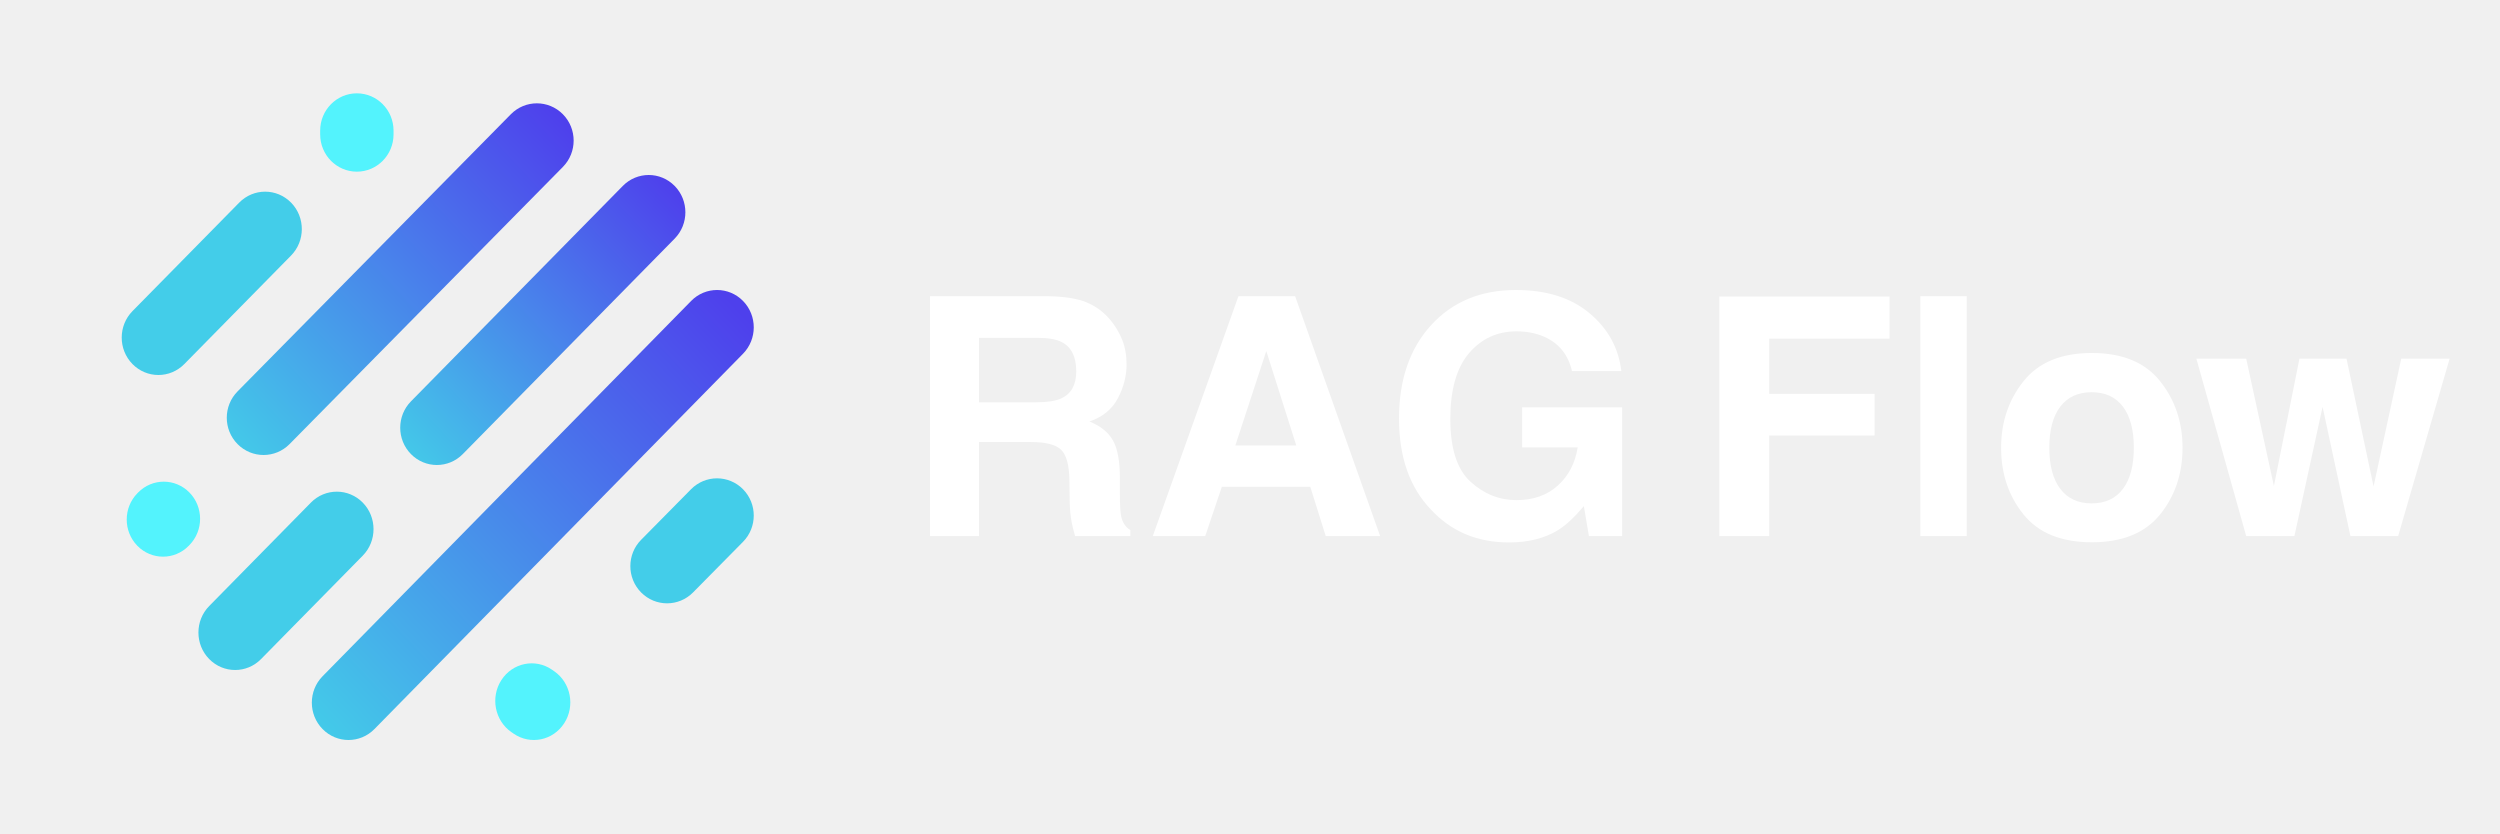
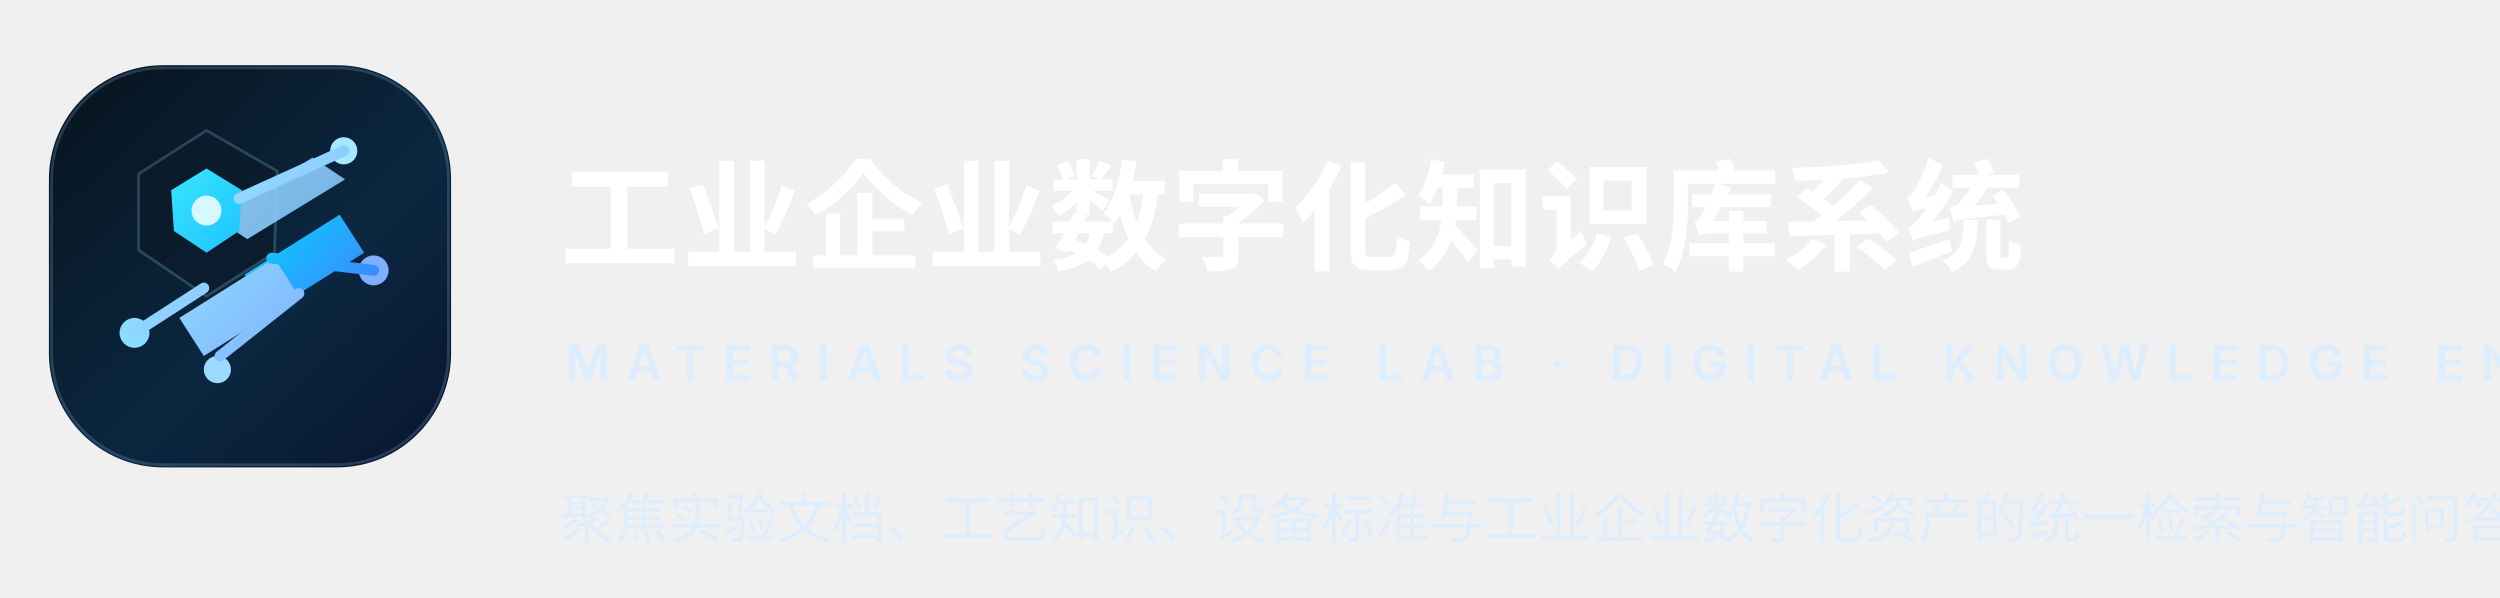
- <svg xmlns="http://www.w3.org/2000/svg" xmlns:xlink="http://www.w3.org/1999/xlink" width="1500px" height="500px" viewBox="0 0 1500 500" version="1.1">
+ <svg xmlns="http://www.w3.org/2000/svg" width="920" height="220" viewBox="0 0 920 220" fill="none">
  <defs>
-     <rect id="path-1" x="0" y="0" width="480.282" height="480" />
-     <linearGradient x1="-19.695%" y1="78.758%" x2="78.651%" y2="-14.527%" id="linearGradient-3">
-       <stop stop-color="#43CDE9" offset="0%" />
-       <stop stop-color="#4E40EC" offset="100%" />
+     <linearGradient id="iconBgW" x1="20" y1="16" x2="140" y2="144" gradientUnits="userSpaceOnUse">
+       <stop offset="0" stop-color="#081724" />
+       <stop offset="0.55" stop-color="#0B2740" />
+       <stop offset="1" stop-color="#0A1730" />
    </linearGradient>
-     <linearGradient x1="-19.876%" y1="78.758%" x2="78.726%" y2="-14.527%" id="linearGradient-4">
-       <stop stop-color="#43CDE9" offset="0%" />
-       <stop stop-color="#4E40EC" offset="100%" />
+     <linearGradient id="iconBeamW" x1="40" y1="44" x2="116" y2="116" gradientUnits="userSpaceOnUse">
+       <stop offset="0" stop-color="#37E6FF" />
+       <stop offset="0.48" stop-color="#18B9FF" />
+       <stop offset="1" stop-color="#5668FF" />
    </linearGradient>
-     <linearGradient x1="-20.307%" y1="78.758%" x2="78.903%" y2="-14.527%" id="linearGradient-5">
-       <stop stop-color="#43CDE9" offset="0%" />
-       <stop stop-color="#4E40EC" offset="100%" />
+     <linearGradient id="iconBeamSoftW" x1="38" y1="48" x2="112" y2="120" gradientUnits="userSpaceOnUse">
+       <stop offset="0" stop-color="#9BE7FF" />
+       <stop offset="1" stop-color="#75A5FF" />
    </linearGradient>
  </defs>
-   <g id="logos" stroke="none" stroke-width="1" fill="none" fill-rule="evenodd">
-     <g id="MacBook-Pro-13&quot;备份" transform="translate(-67, -41)">
-       <g id="RAG--logos" transform="translate(67, 41)">
-         <rect id="矩形" fill-opacity="0" fill="#D8D8D8" x="0" y="0" width="1500" height="500" />
-         <g id="rag-logo" transform="translate(22, 10)">
-           <mask id="mask-2" fill="white">
-             <use xlink:href="#path-1" />
-           </mask>
-           <use id="矩形" fill-opacity="0" fill="#D8D8D8" xlink:href="#path-1" />
-           <path d="M91.674,285.525 C100.186,294.225 100.185,308.33 91.674,317.029 L91.238,317.475 C82.727,326.175 68.927,326.175 60.415,317.475 C51.904,308.775 51.904,294.67 60.416,285.97 L60.851,285.525 C69.363,276.824 83.163,276.826 91.674,285.525 Z" id="路径" fill="#53F3FD" mask="url(#mask-2)" />
-           <path d="M195.696,291.612 C204.282,300.407 204.257,314.64 195.639,323.403 L134.629,385.445 C126.012,394.207 112.066,394.182 103.48,385.388 C94.894,376.593 94.919,362.36 103.536,353.597 L164.547,291.555 C173.164,282.793 187.11,282.818 195.696,291.612 Z" id="路径" fill="#43CDE9" mask="url(#mask-2)" />
-           <path d="M278.835,398.042 C285.53,387.682 299.099,384.882 309.143,391.789 L310.454,392.691 C320.497,399.598 323.211,413.596 316.516,423.958 C309.82,434.318 296.25,437.118 286.208,430.211 L284.896,429.309 C274.853,422.402 272.139,408.404 278.835,398.042 Z" id="路径" fill="#53F3FD" mask="url(#mask-2)" />
-           <path d="M423.799,283.537 C432.404,292.255 432.404,306.388 423.799,315.105 L393.829,345.462 C385.223,354.179 371.269,354.179 362.664,345.462 C354.058,336.745 354.058,322.612 362.664,313.895 L392.634,283.537 C401.239,274.821 415.193,274.821 423.799,283.537 Z" id="路径" fill="#43CDE9" mask="url(#mask-2)" />
-           <path d="M423.808,170.562 C432.401,179.313 432.401,193.5 423.808,202.25 L202.661,427.437 C194.068,436.188 180.135,436.188 171.542,427.437 C162.949,418.687 162.949,404.5 171.542,395.749 L392.689,170.562 C401.283,161.813 415.215,161.813 423.808,170.562 Z" id="路径" fill="url(#linearGradient-3)" mask="url(#mask-2)" />
-           <path d="M382.787,101.551 C391.376,110.285 391.376,124.445 382.787,133.179 L255.671,262.449 C247.083,271.184 233.158,271.184 224.57,262.449 C215.981,253.715 215.981,239.555 224.57,230.82 L351.685,101.551 C360.274,92.816 374.198,92.816 382.787,101.551 Z" id="路径" fill="url(#linearGradient-4)" mask="url(#mask-2)" />
-           <path d="M315.715,58.536 C324.339,67.259 324.349,81.411 315.736,90.146 L151.754,256.442 C143.141,265.178 129.167,265.187 120.542,256.464 C111.917,247.74 111.908,233.589 120.521,224.854 L284.502,58.557 C293.116,49.823 307.09,49.813 315.715,58.536 Z" id="路径" fill="url(#linearGradient-5)" mask="url(#mask-2)" />
-           <path d="M152.674,111.602 C161.254,120.384 161.23,134.598 152.62,143.35 L88.575,208.452 C79.965,217.204 66.03,217.18 57.449,208.397 C48.869,199.616 48.893,185.401 57.503,176.65 L121.549,111.548 C130.159,102.796 144.094,102.821 152.674,111.602 Z" id="路径" fill="#43CDE9" mask="url(#mask-2)" />
-           <path d="M192.113,46 C204.27,46 214.126,56.02 214.126,68.381 L214.126,70.619 C214.126,82.98 204.27,93 192.113,93 C179.956,93 170.1,82.98 170.1,70.619 L170.1,68.381 C170.1,56.02 179.956,46 192.113,46 Z" id="路径" fill="#53F3FD" mask="url(#mask-2)" />
-         </g>
-         <g id="RAG-Flow" transform="translate(558, 174)" fill="#FFFFFF" fill-rule="nonzero">
-           <path d="M60.485,91.211 L29.412,91.211 L29.412,147.656 L0,147.656 L0,3.711 L70.647,3.711 C80.744,3.906 88.512,5.143 93.952,7.422 C99.391,9.701 104,13.053 107.778,17.48 C110.905,21.126 113.38,25.163 115.204,29.59 C117.028,34.017 117.94,39.062 117.94,44.727 C117.94,51.562 116.214,58.285 112.762,64.893 C109.309,71.501 103.609,76.172 95.662,78.906 C102.306,81.576 107.013,85.368 109.781,90.283 C112.55,95.199 113.934,102.702 113.934,112.793 L113.934,122.461 C113.934,129.036 114.195,133.496 114.716,135.84 C115.498,139.551 117.322,142.285 120.188,144.043 L120.188,147.656 L87.063,147.656 C86.151,144.466 85.5,141.895 85.109,139.941 C84.327,135.905 83.904,131.771 83.838,127.539 L83.643,114.16 C83.513,104.98 81.835,98.861 78.611,95.801 C75.386,92.741 69.344,91.211 60.485,91.211 Z M78.757,65.039 C84.75,62.305 87.747,56.901 87.747,48.828 C87.747,40.104 84.848,34.245 79.05,31.25 C75.793,29.557 70.908,28.711 64.393,28.711 L29.412,28.711 L29.412,67.383 L63.514,67.383 C70.289,67.383 75.37,66.602 78.757,65.039 Z" id="形状" />
-           <path d="M228.162,118.066 L175.103,118.066 L165.136,147.656 L133.672,147.656 L185.07,3.711 L219.074,3.711 L270.081,147.656 L237.444,147.656 L228.162,118.066 Z M219.758,93.262 L201.779,36.621 L183.213,93.262 L219.758,93.262 Z" id="形状" />
-           <path d="M376.686,144.141 C368.739,149.023 358.968,151.465 347.372,151.465 C328.286,151.465 312.651,144.857 300.47,131.641 C287.767,118.359 281.415,100.195 281.415,77.148 C281.415,53.841 287.832,35.156 300.665,21.094 C313.498,7.031 330.468,0 351.574,0 C369.879,0 384.585,4.639 395.692,13.916 C406.798,23.193 413.166,34.766 414.795,48.633 L385.187,48.633 C382.907,38.802 377.338,31.934 368.478,28.027 C363.528,25.879 358.023,24.805 351.965,24.805 C340.369,24.805 330.842,29.183 323.384,37.939 C315.925,46.696 312.195,59.863 312.195,77.441 C312.195,95.15 316.234,107.682 324.312,115.039 C332.389,122.396 341.575,126.074 351.867,126.074 C361.964,126.074 370.237,123.161 376.686,117.334 C383.135,111.507 387.109,103.874 388.607,94.434 L355.287,94.434 L355.287,70.41 L415.283,70.41 L415.283,147.656 L395.35,147.656 L392.321,129.688 C386.523,136.523 381.311,141.341 376.686,144.141 Z" id="路径" />
-           <polygon id="路径" points="575.729 29.199 503.519 29.199 503.519 62.305 566.74 62.305 566.74 87.305 503.519 87.305 503.519 147.656 473.618 147.656 473.618 3.906 575.729 3.906" />
-           <polygon id="路径" points="594.197 3.711 622.046 3.711 622.046 147.656 594.197 147.656" />
-           <path d="M738.032,54.688 C747.021,65.951 751.516,79.264 751.516,94.629 C751.516,110.254 747.021,123.617 738.032,134.717 C729.042,145.817 715.395,151.367 697.09,151.367 C678.785,151.367 665.137,145.817 656.148,134.717 C647.158,123.617 642.663,110.254 642.663,94.629 C642.663,79.264 647.158,65.951 656.148,54.688 C665.137,43.424 678.785,37.793 697.09,37.793 C715.395,37.793 729.042,43.424 738.032,54.688 Z M696.992,61.328 C688.849,61.328 682.579,64.209 678.182,69.971 C673.785,75.732 671.586,83.952 671.586,94.629 C671.586,105.306 673.785,113.542 678.182,119.336 C682.579,125.13 688.849,128.027 696.992,128.027 C705.135,128.027 711.388,125.13 715.753,119.336 C720.118,113.542 722.3,105.306 722.3,94.629 C722.3,83.952 720.118,75.732 715.753,69.971 C711.388,64.209 705.135,61.328 696.992,61.328 Z" id="形状" />
-           <polygon id="路径" points="852.259 147.656 835.55 70.117 818.646 147.656 789.722 147.656 759.822 41.211 789.722 41.211 806.334 117.578 821.675 41.211 849.914 41.211 866.134 117.871 882.746 41.211 911.767 41.211 880.889 147.656" />
-         </g>
-       </g>
-     </g>
+   <g transform="translate(18 24)">
+     <rect x="0" y="0" width="148" height="148" rx="42" fill="url(#iconBgW)" />
+     <rect x="1" y="1" width="146" height="146" rx="41" stroke="rgba(174,226,255,0.18)" />
+     <path d="M33 40L58 24L84 39L83 69L58 85L33 68L33 40Z" fill="rgba(10,27,42,0.72)" stroke="rgba(150,225,255,0.22)" />
+     <path d="M61 56L97 34L109 42L73 64L61 56Z" fill="url(#iconBeamSoftW)" fill-opacity="0.88" />
+     <path d="M72 77L107 55L116 69L81 91L72 77Z" fill="url(#iconBeamW)" />
+     <path d="M48 93L83 71L92 85L57 107L48 93Z" fill="url(#iconBeamSoftW)" />
+     <path d="M45 46L58 38L71 46L70 61L58 69L46 61L45 46Z" fill="url(#iconBeamW)" />
+     <circle cx="58" cy="53.5" r="5.5" fill="#D8F8FF" />
+     <circle cx="31.5" cy="98.5" r="5.5" fill="#8BDAFF" />
+     <circle cx="108.5" cy="31.5" r="5" fill="#A6E9FF" />
+     <circle cx="119.5" cy="75.5" r="5.5" fill="#7FB0FF" />
+     <circle cx="62" cy="112" r="5" fill="#9ED9FF" />
+     <path d="M31.5 98.5L57 82" stroke="url(#iconBeamSoftW)" stroke-width="4" stroke-linecap="round" />
+     <path d="M70 49L108.5 31.5" stroke="url(#iconBeamSoftW)" stroke-width="4" stroke-linecap="round" />
+     <path d="M82 71L119.5 75.5" stroke="url(#iconBeamW)" stroke-width="4" stroke-linecap="round" />
+     <path d="M63 107L92 84" stroke="url(#iconBeamSoftW)" stroke-width="4" stroke-linecap="round" />
+   </g>
+   <g transform="translate(206 52)">
+     <text x="0" y="44" fill="#FFFFFF" font-family="Inter, 'PingFang SC', 'Microsoft YaHei', sans-serif" font-size="44" font-weight="700" letter-spacing="1">
+       工业企业数字化知识库系统
+     </text>
+     <text x="2" y="88" fill="rgba(217,236,255,0.84)" font-family="Inter, 'PingFang SC', 'Microsoft YaHei', sans-serif" font-size="18" font-weight="600" letter-spacing="6">
+       MATERIALS SCIENCE LAB · DIGITAL KNOWLEDGE ENGINE
+     </text>
+     <line x1="0" y1="108" x2="690" y2="108" stroke="rgba(255,255,255,0.16)" />
+     <text x="0" y="146" fill="rgba(217,236,255,0.76)" font-family="Inter, 'PingFang SC', 'Microsoft YaHei', sans-serif" font-size="20" font-weight="400">
+       聚焦实验文档、工艺知识、设备标准与工业企业数字化资产的统一检索与智能问答
+     </text>
  </g>
</svg>
